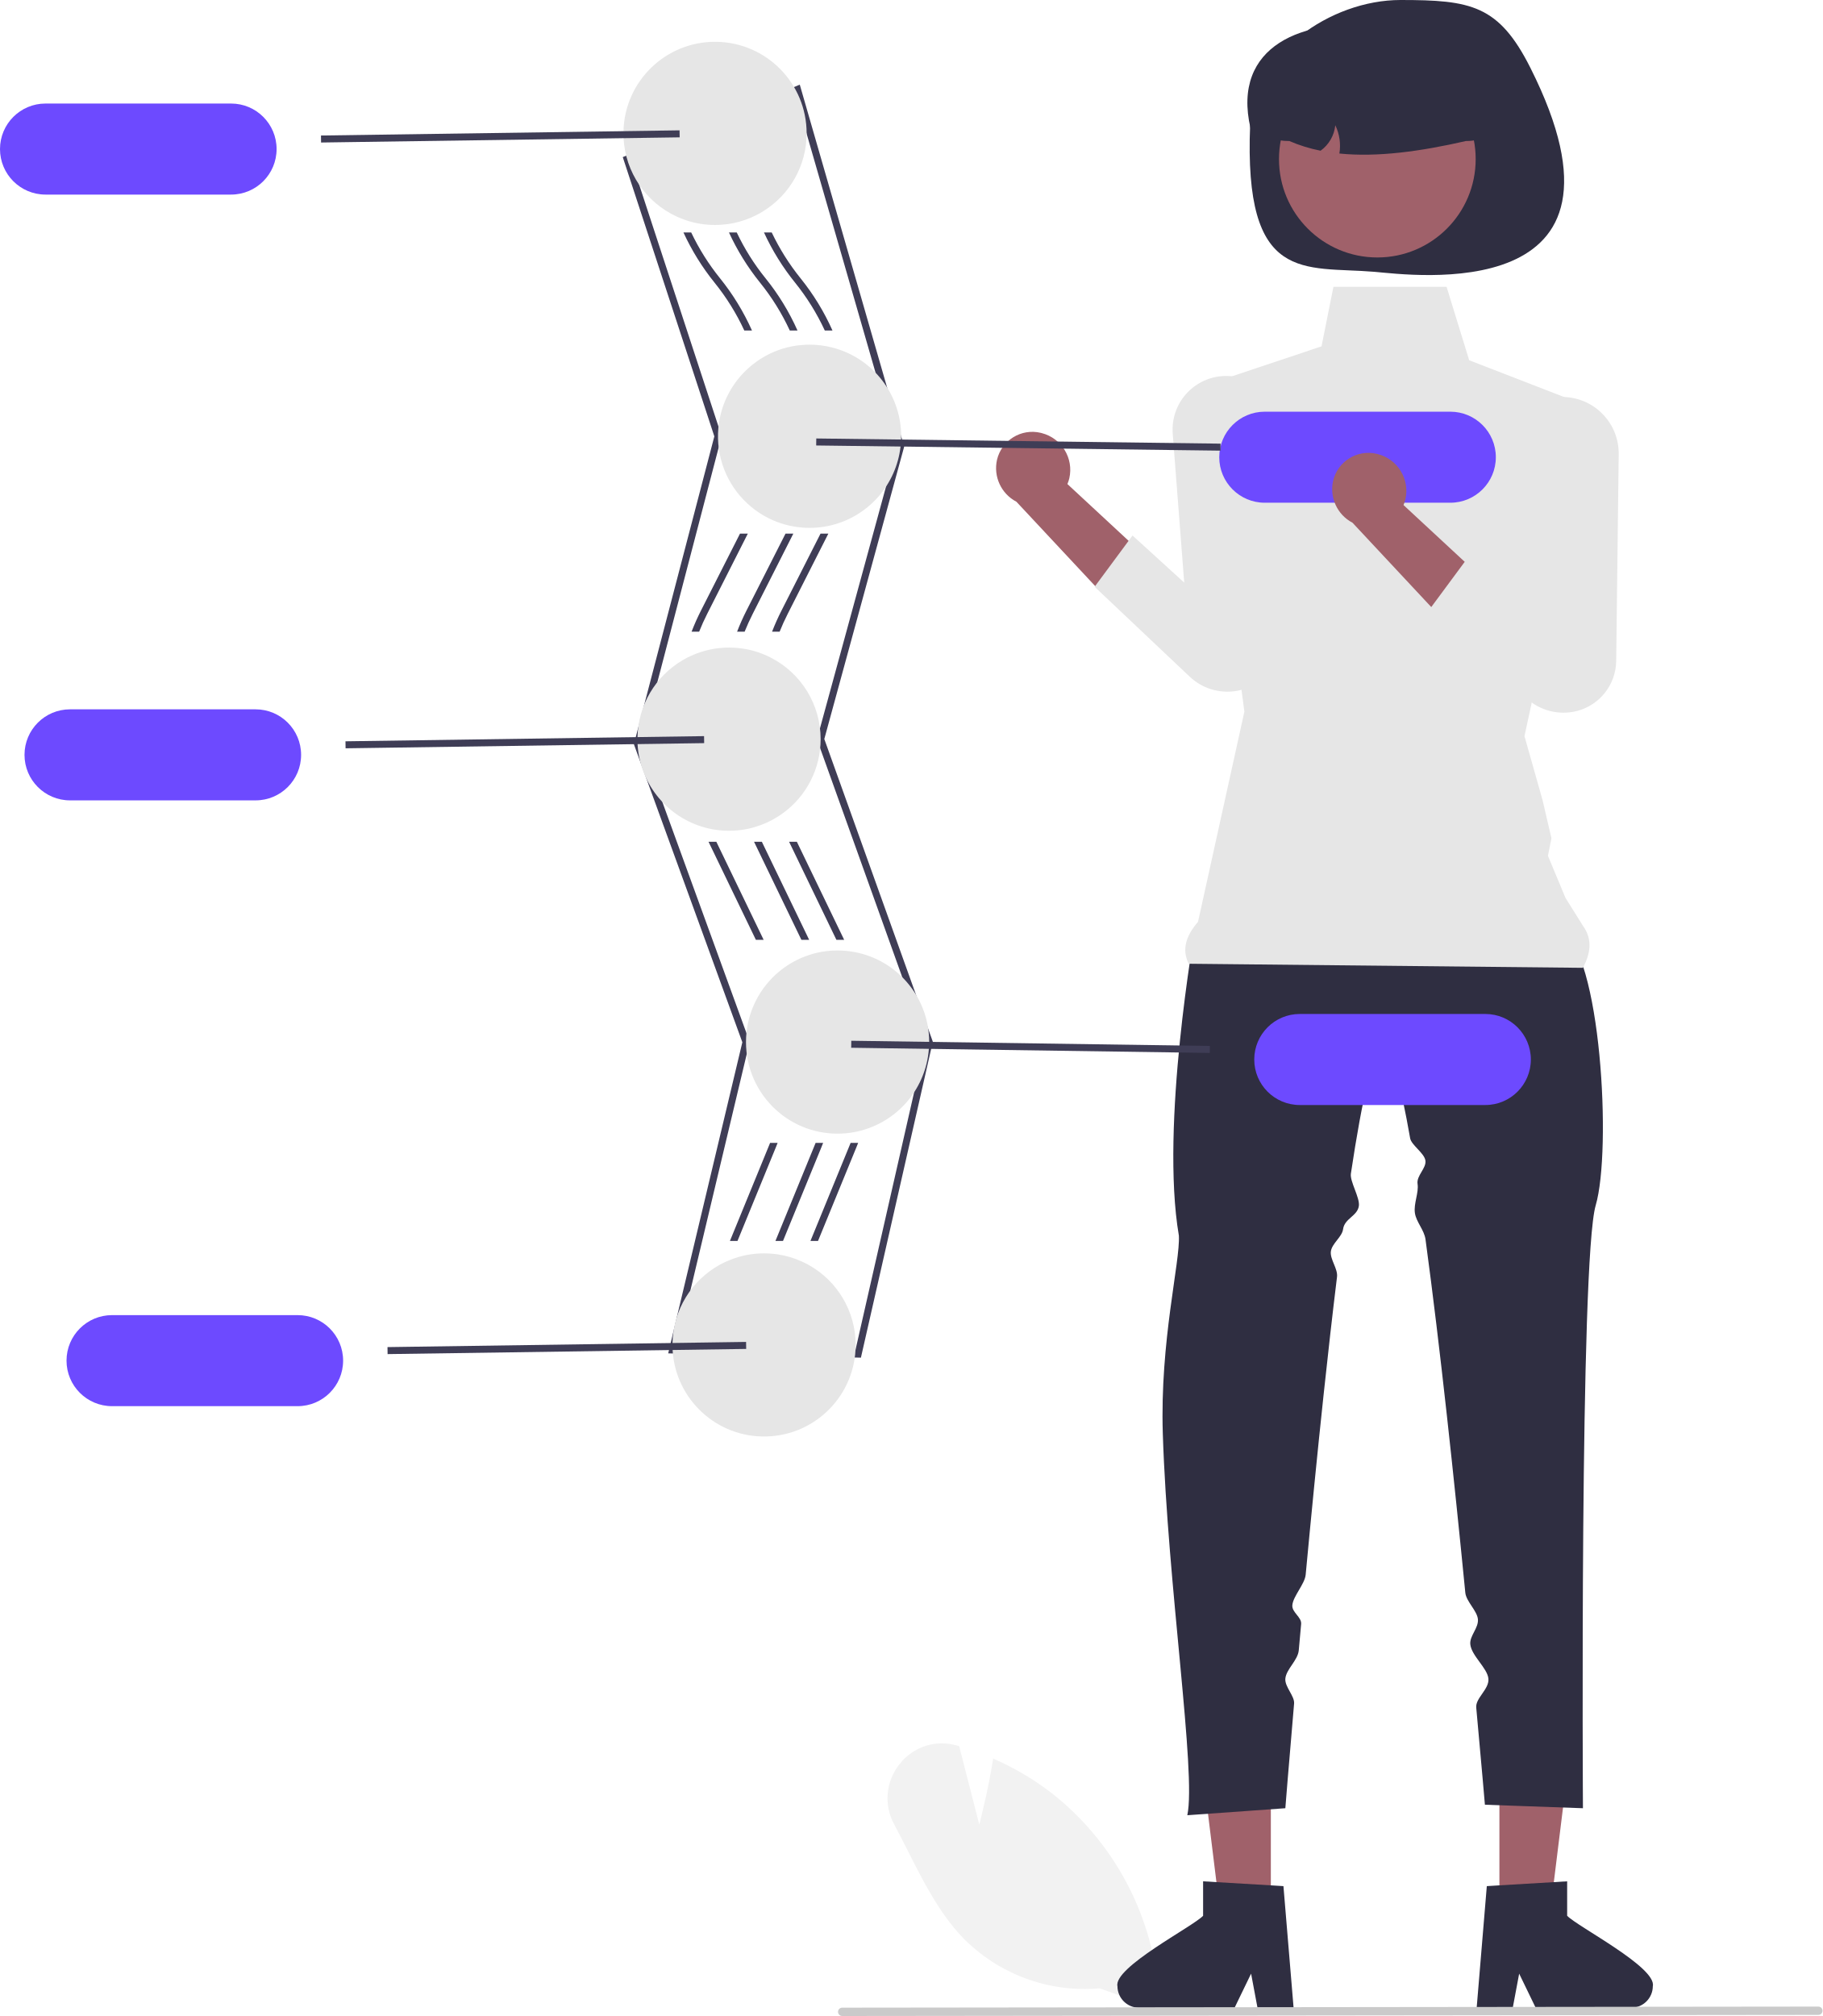
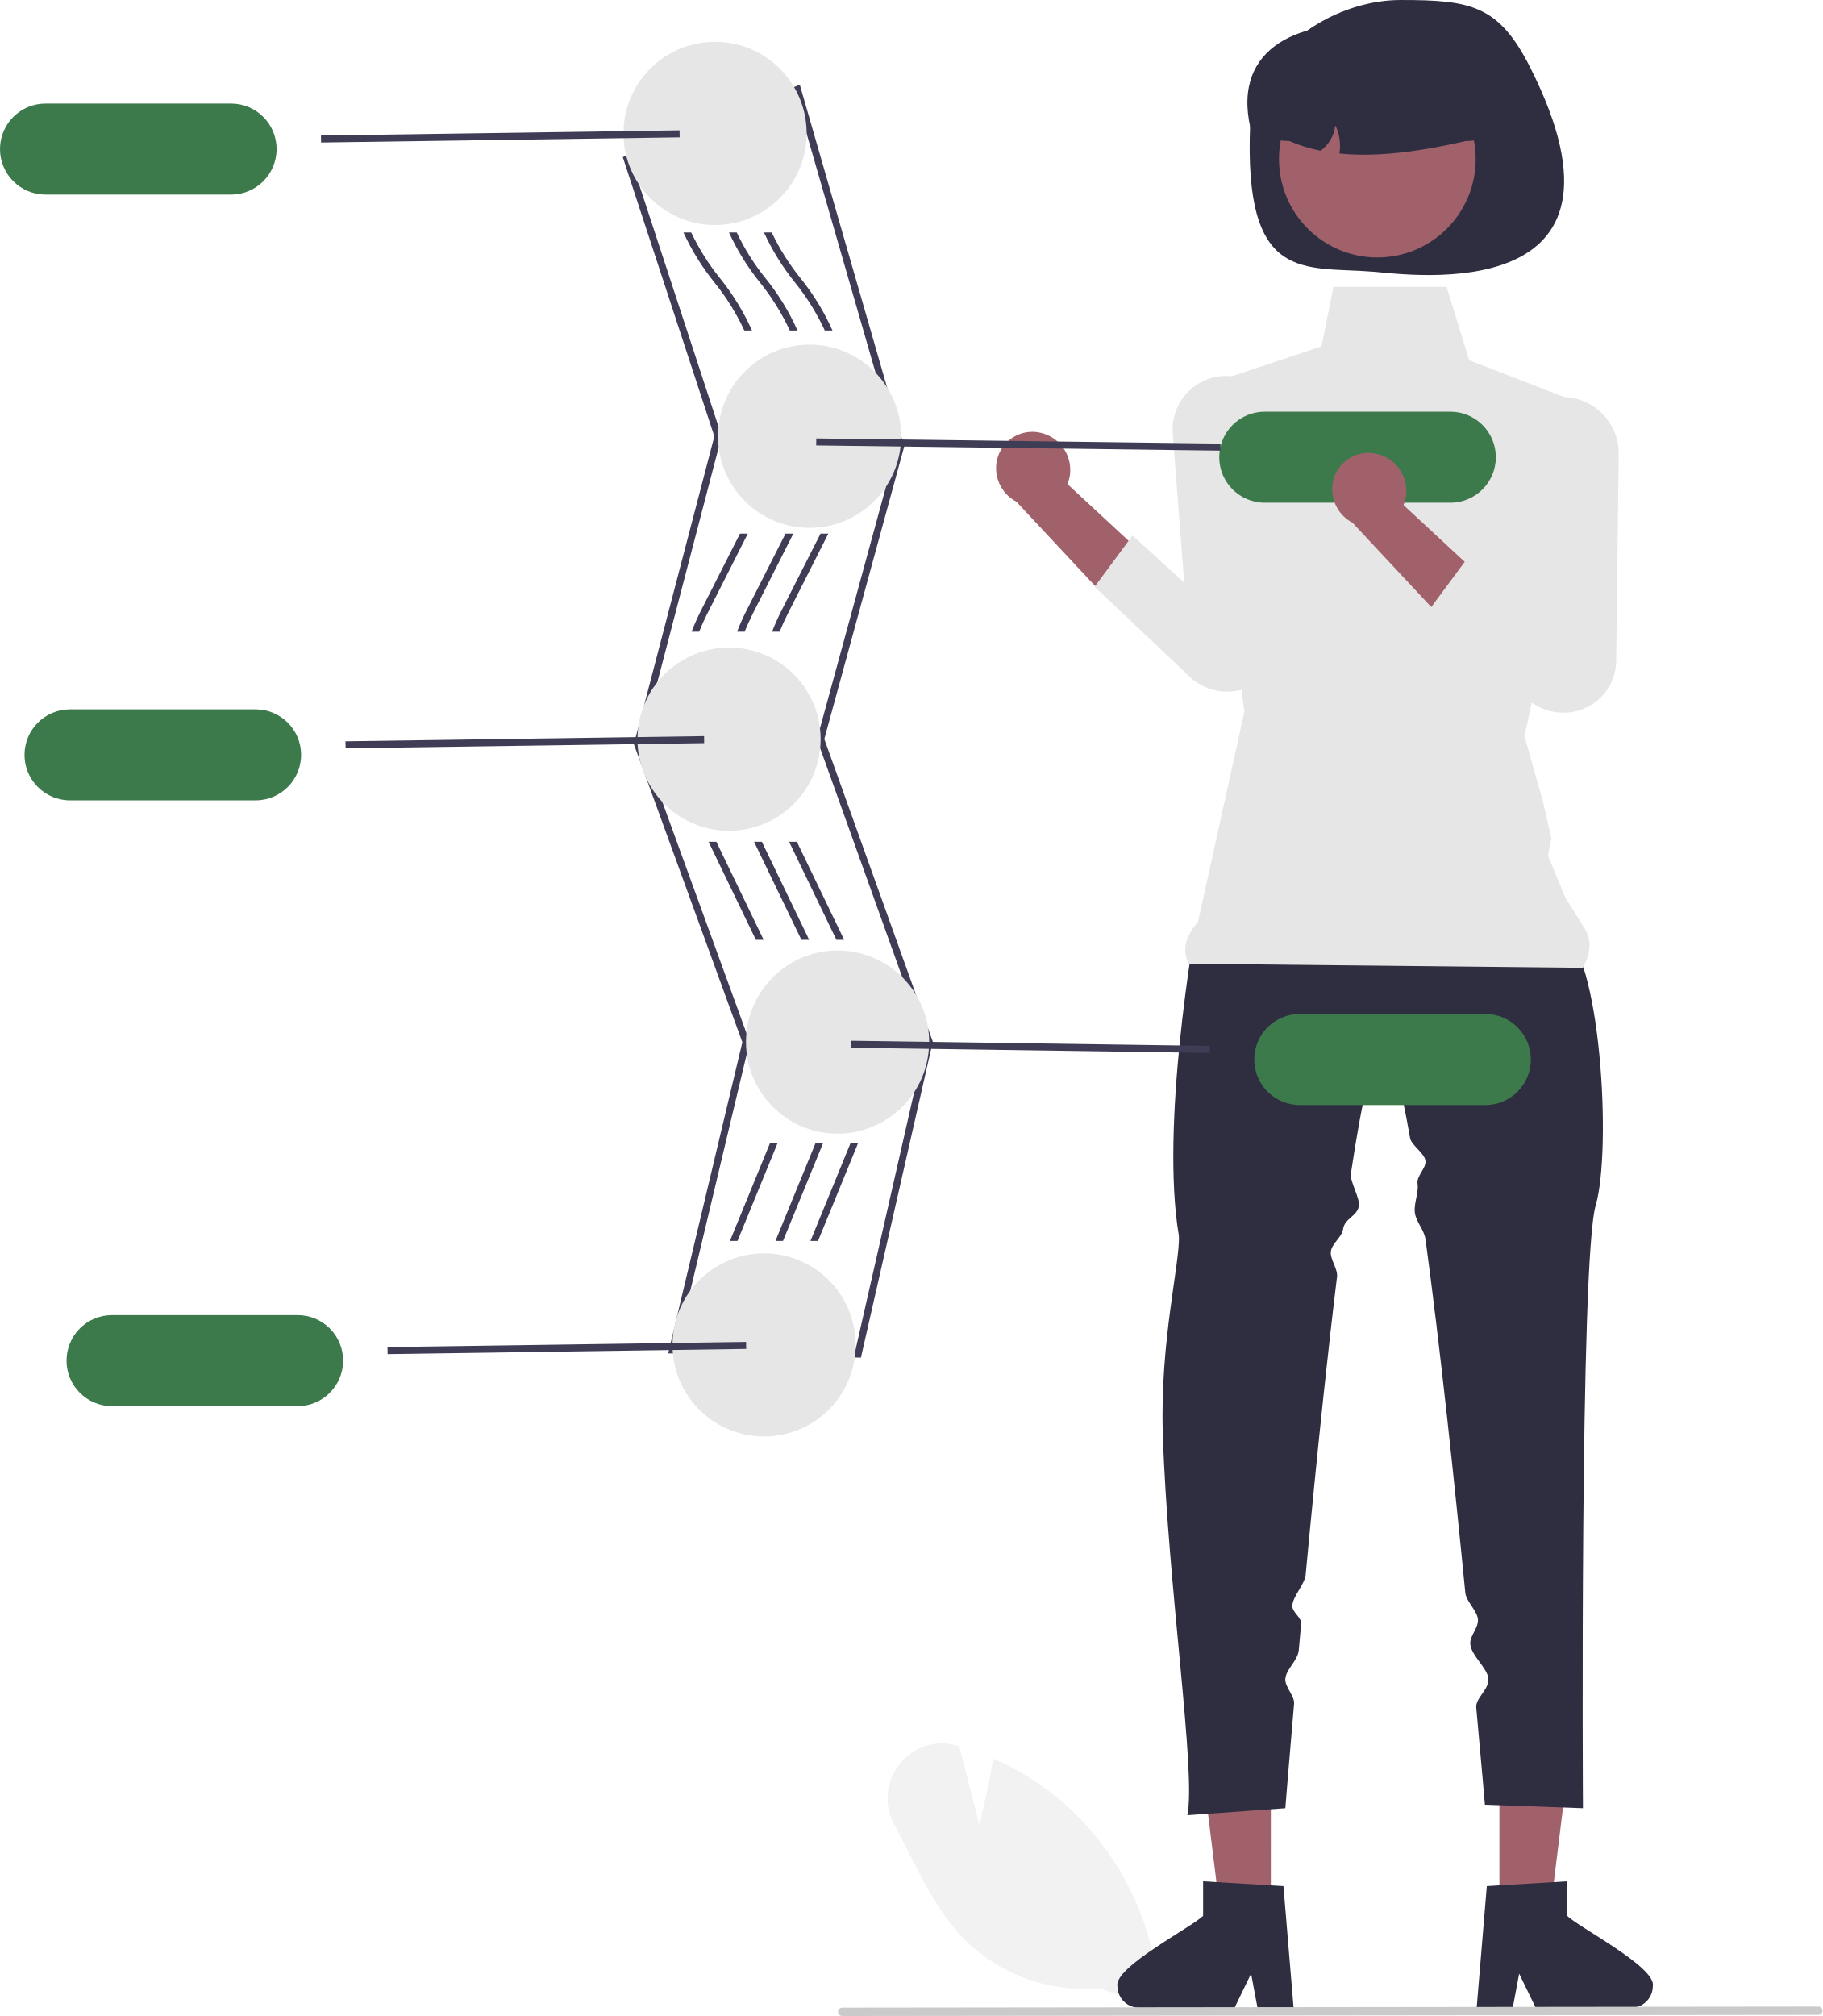
<svg xmlns="http://www.w3.org/2000/svg" id="f2e5229b-facc-48f3-9036-152ca048184f" data-name="Layer 1" width="520.52" height="575.724" viewBox="0 0 520.52 575.724">
  <path d="M637.266,285.816a10.855,10.855,0,0,1,7.89,12.922,10.413,10.413,0,0,1-.545,1.633l27.767,25.751L653.523,330.554l-23.477-25.133a10.825,10.825,0,0,1-5.535-12.001,10.359,10.359,0,0,1,12.48-7.674Q637.129,285.779,637.266,285.816Z" transform="translate(-339.7398 -162.1381)" fill="#a0616a" />
  <path d="M663.213,315.067l-10.828,14.638,27.132,25.651a15.619,15.619,0,0,0,14.735,3.801h0a14.966,14.966,0,0,0,11.103-14.157l.718-59.045a16.136,16.136,0,0,0-14.947-16.4h0a15.303,15.303,0,0,0-16.43,14.086q-.018.237-.029.475a15.699,15.699,0,0,0,.009,1.691l3.299,42.707Z" transform="translate(-339.7398 -162.1381)" fill="#e6e6e6" />
  <path d="M585.634,549.852l-55.043-1.222,21.177-88.844L520.793,374.676l.079-.302L543.768,286.759l-26.154-79.756,50.559-20.686,29.816,103.383-.074.271L575.178,373.187l30.992,86.428-.065.284Zm-52.524-3.167,50.936,1.132,20.044-88.077-31.008-86.472,22.83-83.553L566.868,189.011l-46.773,19.137,25.758,78.547-.075.285-22.891,87.599,30.966,85.089-.07.291Z" transform="translate(-339.7398 -162.1381)" fill="#3f3d56" />
  <path d="M653.822,729.964a48.675,48.675,0,0,1-39.259-14.645c-6.591-6.949-11.113-15.892-15.487-24.542-1.273-2.517-2.589-5.12-3.928-7.614a15.534,15.534,0,0,1,1.612-17.332,15.272,15.272,0,0,1,16.303-5.209l.638.184,5.744,22.414c.857-3.343,2.696-10.876,3.858-18.256l.098-.618.572.255a78.133,78.133,0,0,1,16.786,10.115,80.529,80.529,0,0,1,30.112,60.643l.015.697Z" transform="translate(-339.7398 -162.1381)" fill="#f2f2f2" />
  <path d="M570.13,200.227a26.132,26.132,0,0,1-12.48,22.28,19.169,19.169,0,0,1-1.77,1,25.78,25.78,0,0,1-6.9,2.4q-1.005.195-2.04.3a24.174,24.174,0,0,1-2.97.18,25.935,25.935,0,0,1-8.36-1.37v-.01a21.238,21.238,0,0,1-2.54-1,26.13,26.13,0,0,1-15.23-22.42c-.02-.45-.03-.91-.03-1.36,0-.21,0-.43.01-.64a26.159,26.159,0,0,1,52.31.64Z" transform="translate(-339.7398 -162.1381)" fill="#e6e6e6" />
  <path d="M597.13,286.727c0,.33-.01.65-.03.98a19.033,19.033,0,0,1-.15,2,26.194,26.194,0,0,1-19.47,22.36c-.8.2-1.6.37-2.42.5a26.247,26.247,0,0,1-4.09.32,25.627,25.627,0,0,1-3.74-.27c-.68-.09-1.36-.22-2.02-.37a25.762,25.762,0,0,1-9.14-4.02c-.57-.39-1.13-.81-1.66-1.25a26.148,26.148,0,0,1,1.29-41.48v-.01a20.118,20.118,0,0,1,1.74-1.15,25.779,25.779,0,0,1,9.69-3.49c.68-.1,1.37-.17,2.06-.21.59-.05,1.18-.07,1.78-.07a26.048,26.048,0,0,1,6.35.78,23.391,23.391,0,0,1,2.38.72A26.137,26.137,0,0,1,597.13,286.727Z" transform="translate(-339.7398 -162.1381)" fill="#e6e6e6" />
  <path d="M574.13,373.227a26.13,26.13,0,0,1-10.72,21.1,18.974,18.974,0,0,1-1.68,1.13,25.25,25.25,0,0,1-6.42,2.87q-.975.3-1.98.51a26.451,26.451,0,0,1-10.78-.01,23.876,23.876,0,0,1-2.55-.68,26.181,26.181,0,0,1-18.16-23.52c-.02-.47-.03-.93-.03-1.4,0-.2,0-.4.01-.6a26.122,26.122,0,0,1,12.86-21.93,22.079,22.079,0,0,1,2.41-1.26,26.023,26.023,0,0,1,10.88-2.37c.24,0,.48,0,.72.02a20.157,20.157,0,0,1,2.06.13,25.488,25.488,0,0,1,7.35,1.89c.63.26,1.24.54,1.84.86A26.131,26.131,0,0,1,574.13,373.227Z" transform="translate(-339.7398 -162.1381)" fill="#e6e6e6" />
  <path d="M605.13,459.677v.05q0,.99-.09,1.95a26.132,26.132,0,0,1-18.91,23.2v.01a22.206,22.206,0,0,1-2.28.54,26.127,26.127,0,0,1-4.88.46,24.617,24.617,0,0,1-3.11-.19c-.67-.07-1.34-.18-2-.31a25.91,25.91,0,0,1-9.68-4.08,21.401,21.401,0,0,1-1.72-1.29,26.151,26.151,0,0,1-2.02-38.75v-.01c.51-.51,1.04-1,1.59-1.46a25.815,25.815,0,0,1,8.71-4.9c.64-.22,1.28-.41,1.94-.57a26.045,26.045,0,0,1,6.29-.76q.57,0,1.14.03c.78.03,1.56.1,2.32.2v.01h.01A26.13,26.13,0,0,1,605.13,459.677Z" transform="translate(-339.7398 -162.1381)" fill="#e6e6e6" />
  <path d="M584.13,546.227a26.16,26.16,0,0,1-52.28,1.43c-.03-.48-.04-.95-.04-1.43,0-.19,0-.38.01-.57a26.124,26.124,0,0,1,13.64-22.41,23.41,23.41,0,0,1,2.68-1.26,25.896,25.896,0,0,1,9.83-1.92q.885,0,1.77.06c.7.05,1.39.12,2.07.22a25.44,25.44,0,0,1,6.99,2.07q.915.405,1.8.9A26.13,26.13,0,0,1,584.13,546.227Z" transform="translate(-339.7398 -162.1381)" fill="#e6e6e6" />
  <path d="M776.86,181.527c34.543,68.685-34.176,59.099-44.579,58.232-20.039-1.67-37.344,3.734-35.477-42.012.82-20.092,22.837-35.609,42.946-35.609S767.825,163.562,776.86,181.527Z" transform="translate(-339.7398 -162.1381)" fill="#2f2e41" />
  <polygon points="428.263 545.794 442.779 545.793 449.685 489.801 428.26 489.802 428.263 545.794" fill="#a0616a" />
  <path d="M787.349,709.239v-9.841l-3.816.233-15.535.92-3.595.221-2.749,32.96-.147,1.767h10.307l.331-1.755,1.497-7.976,3.865,7.976.847,1.755H805.682a6.175,6.175,0,0,0,6.135-6.148C812.971,723.964,790.245,712.319,787.349,709.239Z" transform="translate(-339.7398 -162.1381)" fill="#2f2e41" />
  <polygon points="362.977 545.794 348.461 545.793 341.555 489.801 362.98 489.802 362.977 545.794" fill="#a0616a" />
  <path d="M683.37,709.239v-9.841l3.816.233,15.535.92,3.595.221,2.749,32.96.147,1.767H698.905l-.331-1.755-1.497-7.976-3.865,7.976-.847,1.755H665.038a6.175,6.175,0,0,1-6.135-6.148C657.749,723.964,680.474,712.319,683.37,709.239Z" transform="translate(-339.7398 -162.1381)" fill="#2f2e41" />
  <path d="M681.058,427.625s-9.985,55.897-4.609,87.388c.41,7.514-5.436,30.09-4.59,56.514,1.391,43.434,9.599,96.937,7,109l28-2s.932-11.796,2.498-29.888c.187-2.164-2.703-4.777-2.498-7.112.239-2.724,3.576-5.198,3.838-8.127q.325-3.638.672-7.463c.184-2.027-2.702-3.315-2.509-5.41.238-2.595,3.557-6.013,3.808-8.696,1.525-16.315,3.271-34.119,5.139-51.584,1.227-11.474,2.507-22.802,3.811-33.464.283-2.313-2.043-5.011-1.758-7.256.291-2.295,3.194-4.133,3.486-6.346.412-3.11,4.101-3.733,4.514-6.654.331-2.343-2.614-7.02-2.282-9.223,3.242-21.558,6.461-36.03,9.247-35.826,2.299.168,4.941,10.136,7.676,25.707.345,1.964,4.012,4.208,4.359,6.342.361,2.215-2.598,4.327-2.236,6.707.385,2.531-1.149,5.598-.764,8.293.372,2.604,2.665,4.832,3.036,7.568,4.175,30.75,8.254,69.215,11.365,100.884.243,2.477,3.367,5.16,3.598,7.548.245,2.527-2.404,4.753-2.174,7.163.314,3.29,4.89,6.801,5.174,9.837.281,3.005-3.728,5.537-3.478,8.252,1.554,16.872,2.478,27.748,2.478,27.748l28,1s-.964-156.429,3.645-172.174,1.536-72.43-9.985-78.728S681.058,427.625,681.058,427.625Z" transform="translate(-339.7398 -162.1381)" fill="#2f2e41" />
  <path d="M720.594,244.041l-3.402,17.008L682.86,272.527l12.301,92.837-13.243,60.024c-3.416,3.957-4.721,7.943-2.642,11.976l112.584,1.163c2.12-4.05,2.846-8.039,0-12l-5-8-5-12,1-5-2.529-10.872-1.923-6.805-3.246-11.487,20.193-93.403-35.984-13.943-6.461-20.976Z" transform="translate(-339.7398 -162.1381)" fill="#e6e6e6" />
  <circle cx="393.394" cy="45.437" r="28.089" fill="#a0616a" />
  <path d="M769.625,196.813c-3.37,3.333-6.087,5.602-11.203,5.602-12.94,2.959-25.254,4.668-36.13,3.566a13.458,13.458,0,0,0-1.167-8.076,10.219,10.219,0,0,1-4.201,7.273,43.415,43.415,0,0,1-8.916-2.763,18.597,18.597,0,0,1-11.101-3.66c-5.48-23.639,15.255-31.733,36.775-29.016a40.981,40.981,0,0,1,7.628-.728C757.348,169.011,767.72,179.038,769.625,196.813Z" transform="translate(-339.7398 -162.1381)" fill="#2f2e41" />
  <path d="M566.33,314.527c-.07.16-.15.31-.23.46l-11.37,22.45c-.84,1.67-1.61,3.36-2.31,5.09h-2.15a62.694,62.694,0,0,1,2.67-6l11.16-22Z" transform="translate(-339.7398 -162.1381)" fill="#3f3d56" />
  <path d="M567.52,256.527h-2.2a65.629,65.629,0,0,0-8.49-13.67,67.945,67.945,0,0,1-8.88-14.33h2.22a65.384,65.384,0,0,0,8.22,13.08A67.31,67.31,0,0,1,567.52,256.527Z" transform="translate(-339.7398 -162.1381)" fill="#3f3d56" />
  <polygon points="231.11 268.389 228.89 268.389 215.37 240.389 217.6 240.389 231.11 268.389" fill="#3f3d56" />
  <path d="M572.69,488.527h2.15c-.15.39-.3.77-.46,1.16l-11,26.84h-2.16l11.31-27.6C572.58,488.797,572.64,488.657,572.69,488.527Z" transform="translate(-339.7398 -162.1381)" fill="#3f3d56" />
  <path d="M582.69,488.527h2.15c-.15.39-.3.77-.46,1.16l-11,26.84h-2.16l11.31-27.6C582.58,488.797,582.64,488.657,582.69,488.527Z" transform="translate(-339.7398 -162.1381)" fill="#3f3d56" />
  <path d="M576.33,314.527c-.08.15-.15.31-.23.46l-11.37,22.45q-1.275,2.505-2.31,5.09h-2.16a65.366,65.366,0,0,1,2.68-6l11.16-22Z" transform="translate(-339.7398 -162.1381)" fill="#3f3d56" />
  <path d="M577.51,256.527h-2.19a65.89,65.89,0,0,0-8.49-13.67,67.945,67.945,0,0,1-8.88-14.33h2.21a66.347,66.347,0,0,0,8.23,13.08A67.269,67.269,0,0,1,577.51,256.527Z" transform="translate(-339.7398 -162.1381)" fill="#3f3d56" />
  <polygon points="241.11 268.389 238.89 268.389 225.38 240.389 227.6 240.389 241.11 268.389" fill="#3f3d56" />
  <path d="M559.69,488.527h2.15c-.15.39-.3.77-.46,1.16l-11,26.84h-2.16l11.31-27.6C559.58,488.797,559.64,488.657,559.69,488.527Z" transform="translate(-339.7398 -162.1381)" fill="#3f3d56" />
  <path d="M553.33,314.527c-.08.16-.15.31-.23.46l-11.37,22.45q-1.275,2.505-2.3,5.09h-2.16a65.293,65.293,0,0,1,2.67-6l11.16-22Z" transform="translate(-339.7398 -162.1381)" fill="#3f3d56" />
  <path d="M554.52,256.527h-2.19a65.673,65.673,0,0,0-8.5-13.67,68.198,68.198,0,0,1-8.88-14.33h2.21a66.175,66.175,0,0,0,8.23,13.08A67.769,67.769,0,0,1,554.52,256.527Z" transform="translate(-339.7398 -162.1381)" fill="#3f3d56" />
  <polygon points="204.6 240.389 218.11 268.389 215.89 268.389 202.37 240.389 204.6 240.389" fill="#3f3d56" />
-   <path d="M405.74,191.707h-53a13,13,0,1,0,0,26h53a13,13,0,0,0,0-26Z" transform="translate(-339.7398 -162.1381)" fill="#6d4aff" />
+   <path d="M405.74,191.707h-53a13,13,0,1,0,0,26h53a13,13,0,0,0,0-26Z" transform="translate(-339.7398 -162.1381)" fill="#3c7a4b" />
  <rect x="431.424" y="200.095" width="102.43" height="2" transform="matrix(0.9999, -0.01444, 0.01444, 0.9999, -342.5941, -155.1459)" fill="#3f3d56" />
-   <path d="M424.74,537.707h-53a13,13,0,1,0,0,26h53a13,13,0,0,0,0-26Z" transform="translate(-339.7398 -162.1381)" fill="#6d4aff" />
+   <path d="M424.74,537.707h-53a13,13,0,1,0,0,26h53a13,13,0,0,0,0-26Z" transform="translate(-339.7398 -162.1381)" fill="#3c7a4b" />
  <rect x="450.424" y="546.095" width="102.43" height="2" transform="matrix(0.9999, -0.01444, 0.01444, 0.9999, -347.5897, -154.8354)" fill="#3f3d56" />
-   <path d="M412.74,364.707h-53a13,13,0,1,0,0,26h53a13,13,0,0,0,0-26Z" transform="translate(-339.7398 -162.1381)" fill="#6d4aff" />
+   <path d="M412.74,364.707h-53a13,13,0,1,0,0,26h53a13,13,0,0,0,0-26Z" transform="translate(-339.7398 -162.1381)" fill="#3c7a4b" />
  <rect x="438.424" y="373.095" width="102.43" height="2" transform="matrix(0.9999, -0.01444, 0.01444, 0.9999, -345.0922, -155.0268)" fill="#3f3d56" />
-   <path d="M753.98,279.707h-53a13,13,0,0,0,0,26h53a13,13,0,0,0,0-26Z" transform="translate(-339.7398 -162.1381)" fill="#6d4aff" />
+   <path d="M753.98,279.707h-53a13,13,0,0,0,0,26h53a13,13,0,0,0,0-26Z" transform="translate(-339.7398 -162.1381)" fill="#3c7a4b" />
  <polygon points="348.585 128.696 233.117 127.217 233.146 125.217 348.614 126.696 348.585 128.696" fill="#3f3d56" />
-   <path d="M763.98,451.707h-53a13,13,0,0,0,0,26h53a13,13,0,0,0,0-26Z" transform="translate(-339.7398 -162.1381)" fill="#6d4aff" />
+   <path d="M763.98,451.707h-53a13,13,0,0,0,0,26h53a13,13,0,0,0,0-26Z" transform="translate(-339.7398 -162.1381)" fill="#3c7a4b" />
  <rect x="633.081" y="409.88" width="2" height="102.43" transform="translate(-175.8645 926.3111) rotate(-89.17239)" fill="#3f3d56" />
  <path d="M859.069,737.555l-278.75.307a1.191,1.191,0,1,1,0-2.381l278.75-.307a1.191,1.191,0,1,1,0,2.381Z" transform="translate(-339.7398 -162.1381)" fill="#cacaca" />
  <path d="M733.266,291.816a10.855,10.855,0,0,1,7.89,12.922,10.413,10.413,0,0,1-.545,1.633l27.767,25.751L749.523,336.554l-23.477-25.133a10.825,10.825,0,0,1-5.535-12.001,10.359,10.359,0,0,1,12.48-7.674Q733.129,291.779,733.266,291.816Z" transform="translate(-339.7398 -162.1381)" fill="#a0616a" />
  <path d="M759.213,321.067l-10.828,14.638,27.132,25.651a15.619,15.619,0,0,0,14.735,3.801h0a14.966,14.966,0,0,0,11.103-14.157l.718-59.045a16.136,16.136,0,0,0-14.947-16.4h0a15.303,15.303,0,0,0-16.43,14.086q-.018.237-.029.475a15.699,15.699,0,0,0,.009,1.691l3.299,42.707Z" transform="translate(-339.7398 -162.1381)" fill="#e6e6e6" />
</svg>
